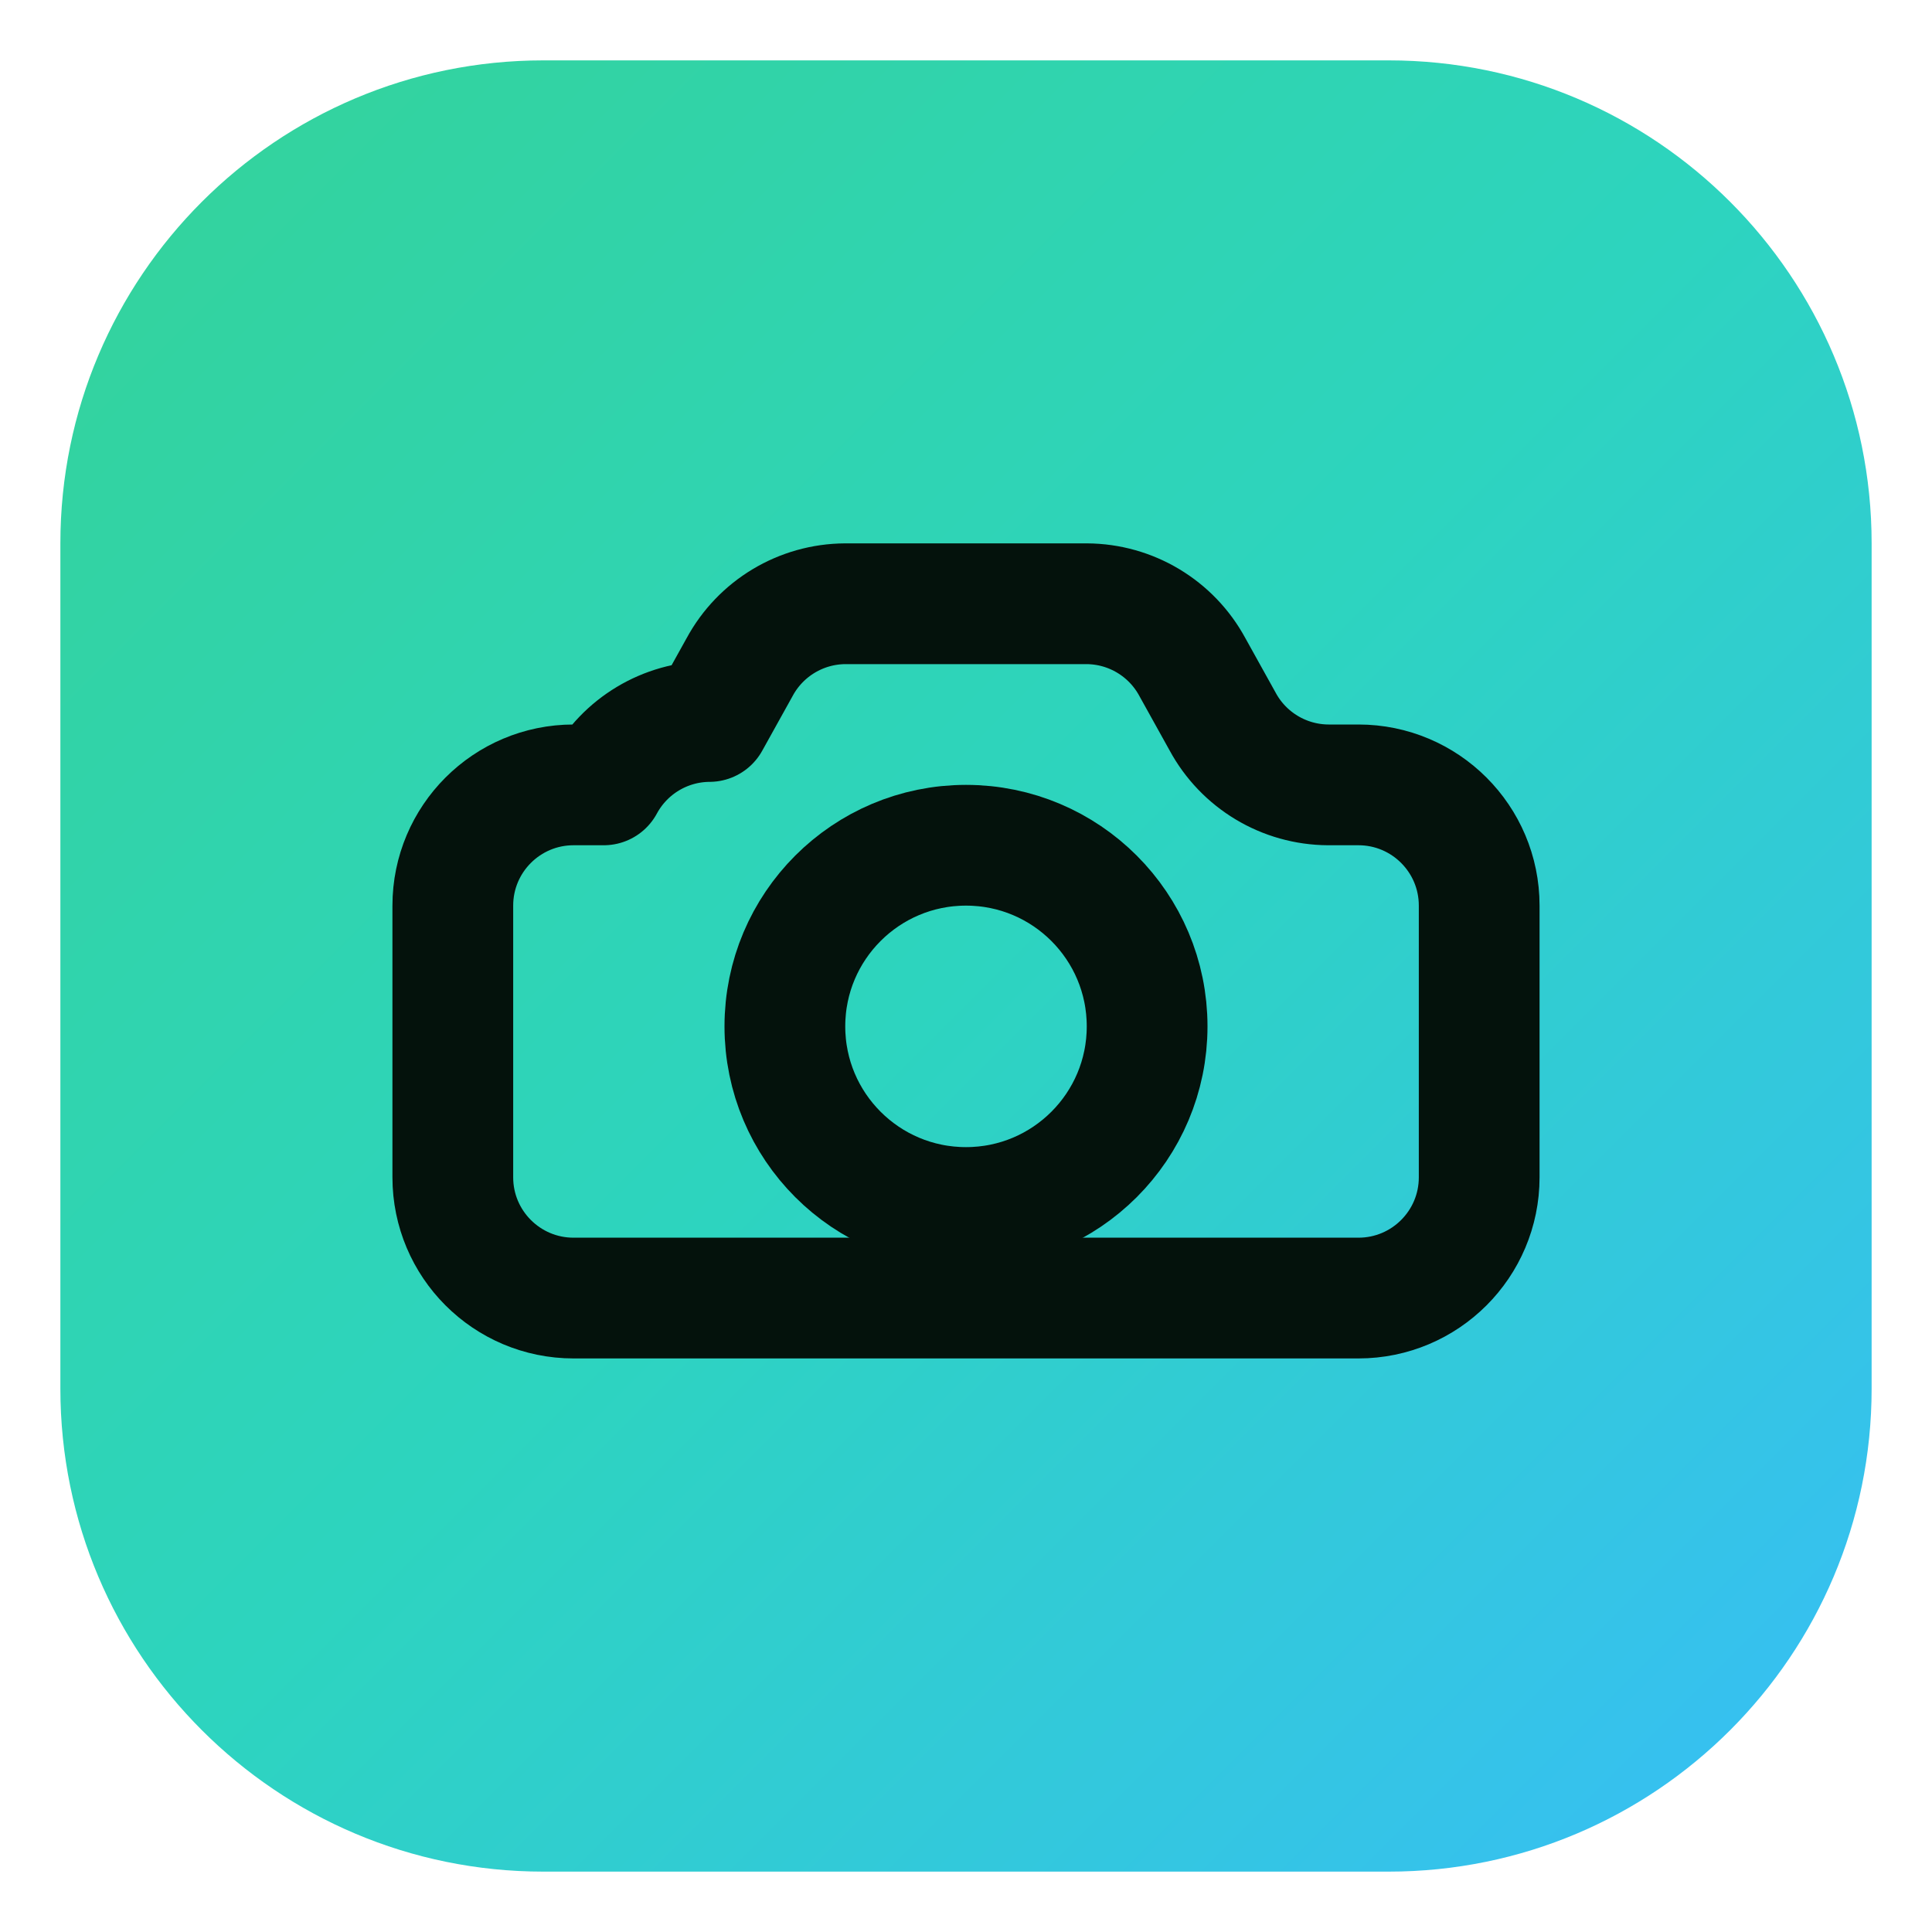
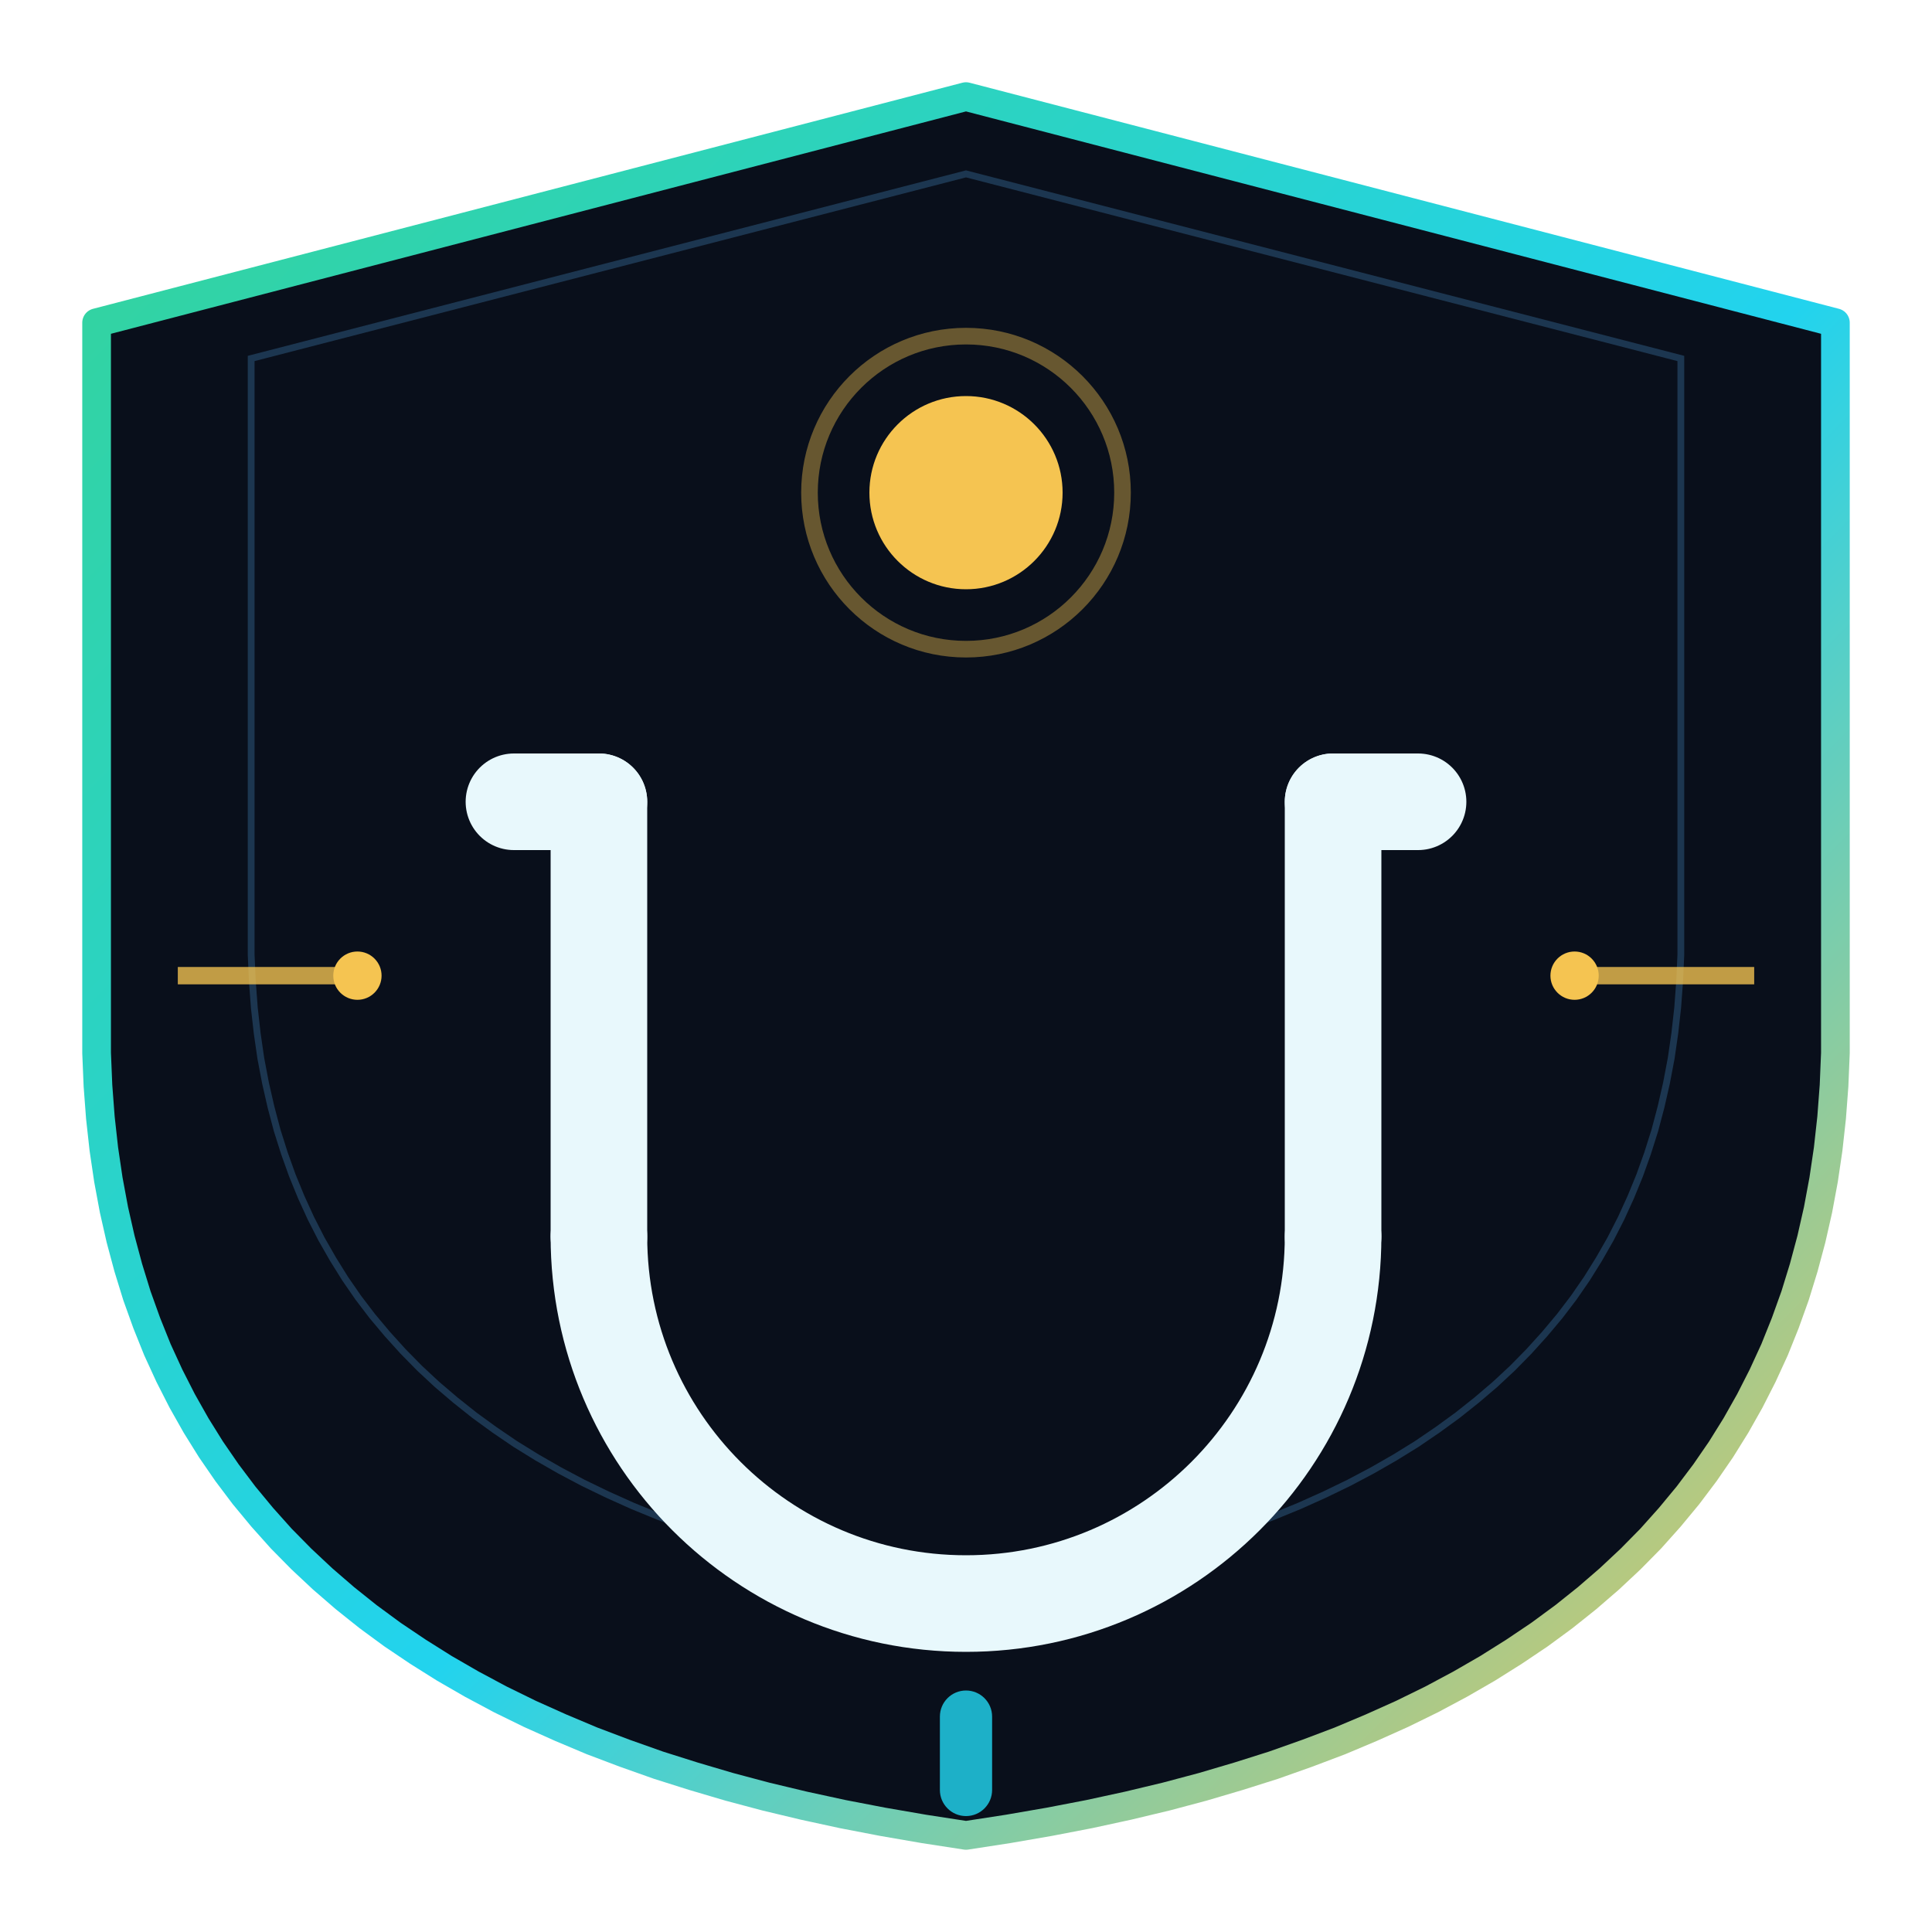
- <svg xmlns="http://www.w3.org/2000/svg" viewBox="0 0 64 64">
+ <svg xmlns="http://www.w3.org/2000/svg" viewBox="0 0 128 128" role="img" aria-label="شعار أبو نواف — Abu Nawaf Ethical Hacker">
  <defs>
-     <linearGradient id="g" x1="0" y1="0" x2="1" y2="1">
-       <stop offset="0" stop-color="#34d399" />
-       <stop offset=".5" stop-color="#2dd4bf" />
-       <stop offset="1" stop-color="#38bdf8" />
+     <linearGradient id="anRim" x1="0" y1="0" x2="1" y2="1">
+       <stop offset="0" stop-color="#34D399" />
+       <stop offset=".55" stop-color="#22D3EE" />
+       <stop offset="1" stop-color="#F5C451" />
    </linearGradient>
  </defs>
-   <rect x="2" y="2" width="60" height="60" rx="16" fill="url(#g)" />
-   <g fill="none" stroke="#04120c" stroke-width="4" stroke-linecap="round" stroke-linejoin="round">
-     <path d="M20 26a4 4 0 0 1 3.5-2.1l1-1.8A4 4 0 0 1 28 20h8a4 4 0 0 1 3.5 2.1l1 1.8a4 4 0 0 0 3.5 2.1h1a4 4 0 0 1 4 4v9a4 4 0 0 1-4 4H19a4 4 0 0 1-4-4v-9a4 4 0 0 1 4-4h1z" />
-     <circle cx="32" cy="34" r="6" />
-   </g>
+   <path d="M64.0 6.4 L121.6 21.38 L121.6 69.76 L121.6 69.76 L121.51 71.93 L121.35 74.05 L121.12 76.13 L120.82 78.16 L120.45 80.15 L120.01 82.09 L119.5 83.99 L118.93 85.84 L118.28 87.65 L117.57 89.42 L116.78 91.14 L115.93 92.81 L115.01 94.44 L114.02 96.03 L112.96 97.57 L111.83 99.07 L110.63 100.52 L109.37 101.93 L108.03 103.29 L106.62 104.61 L105.15 105.88 L103.61 107.11 L101.99 108.3 L100.31 109.43 L98.56 110.53 L96.74 111.58 L94.85 112.59 L92.89 113.55 L90.86 114.46 L88.77 115.34 L86.6 116.16 L84.37 116.95 L82.06 117.68 L79.69 118.38 L77.25 119.03 L74.74 119.63 L72.16 120.19 L69.51 120.7 L66.79 121.17 L64.0 121.6 L61.21 121.17 L58.49 120.7 L55.84 120.19 L53.26 119.63 L50.75 119.03 L48.31 118.38 L45.94 117.68 L43.63 116.95 L41.4 116.16 L39.23 115.34 L37.14 114.46 L35.11 113.55 L33.15 112.59 L31.26 111.58 L29.44 110.53 L27.69 109.43 L26.01 108.3 L24.39 107.11 L22.85 105.88 L21.38 104.61 L19.97 103.29 L18.63 101.93 L17.37 100.52 L16.17 99.07 L15.04 97.57 L13.98 96.03 L12.99 94.44 L12.07 92.81 L11.22 91.14 L10.43 89.42 L9.72 87.65 L9.07 85.84 L8.5 83.99 L7.99 82.09 L7.55 80.15 L7.18 78.16 L6.88 76.13 L6.65 74.05 L6.49 71.93 L6.4 69.76 L6.4 21.38 Z" fill="#090F1B" stroke="url(#anRim)" stroke-width="1.9" stroke-linejoin="round" />
+   <path d="M64.0 11.52 L111.36 23.75 L111.36 63.26 L111.36 63.26 L111.28 65.03 L111.15 66.77 L110.96 68.46 L110.72 70.12 L110.41 71.75 L110.05 73.33 L109.64 74.88 L109.16 76.4 L108.63 77.88 L108.04 79.32 L107.4 80.72 L106.7 82.09 L105.94 83.42 L105.13 84.72 L104.26 85.98 L103.33 87.2 L102.34 88.38 L101.3 89.53 L100.2 90.65 L99.05 91.72 L97.83 92.76 L96.56 93.77 L95.24 94.73 L93.86 95.67 L92.42 96.56 L90.92 97.42 L89.37 98.24 L87.76 99.02 L86.09 99.77 L84.36 100.48 L82.58 101.16 L80.75 101.8 L78.85 102.4 L76.9 102.97 L74.89 103.5 L72.83 103.99 L70.71 104.45 L68.53 104.87 L66.29 105.25 L64.0 105.6 L61.71 105.25 L59.47 104.87 L57.29 104.45 L55.17 103.99 L53.11 103.5 L51.1 102.97 L49.15 102.4 L47.25 101.8 L45.42 101.16 L43.64 100.48 L41.91 99.77 L40.24 99.02 L38.63 98.24 L37.08 97.42 L35.58 96.56 L34.14 95.67 L32.76 94.73 L31.44 93.77 L30.17 92.76 L28.95 91.72 L27.8 90.65 L26.7 89.53 L25.66 88.38 L24.67 87.2 L23.74 85.98 L22.87 84.72 L22.06 83.42 L21.3 82.09 L20.6 80.72 L19.96 79.32 L19.37 77.88 L18.84 76.4 L18.36 74.88 L17.95 73.33 L17.59 71.75 L17.28 70.12 L17.04 68.46 L16.85 66.77 L16.72 65.03 L16.64 63.26 L16.64 23.75 Z" fill="none" stroke="#1C3650" stroke-width=".45" />
+   <path d="M39.68 81.92 A24.32 24.32 0 0 0 88.32 81.92" fill="none" stroke="#E8F8FC" stroke-width="6.4" stroke-linecap="round" />
+   <path d="M39.68 53.12 L39.68 81.92 M88.32 53.12 L88.32 81.92" fill="none" stroke="#E8F8FC" stroke-width="6.4" stroke-linecap="round" />
+   <path d="M34.05 53.12 L39.68 53.12 M88.32 53.12 L93.95 53.12" fill="none" stroke="#E8F8FC" stroke-width="6.4" stroke-linecap="round" />
+   <circle cx="64.0" cy="32.64" r="10.37" fill="none" stroke="#F5C451" stroke-opacity=".4" stroke-width="1.1" />
+   <circle cx="64.0" cy="32.64" r="6.4" fill="#F5C451" />
+   <path d="M116.22 64.64 H104.32" stroke="#F5C451" stroke-opacity=".78" stroke-width="1.15" />
+   <path d="M11.78 64.64 H23.68" stroke="#F5C451" stroke-opacity=".78" stroke-width="1.15" />
+   <circle cx="104.32" cy="64.64" r="1.6" fill="#F5C451" />
+   <circle cx="23.68" cy="64.64" r="1.6" fill="#F5C451" />
+   <rect x="62.27" y="112.0" width="3.46" height="8.32" rx="1.73" fill="#22D3EE" fill-opacity=".82" />
</svg>
